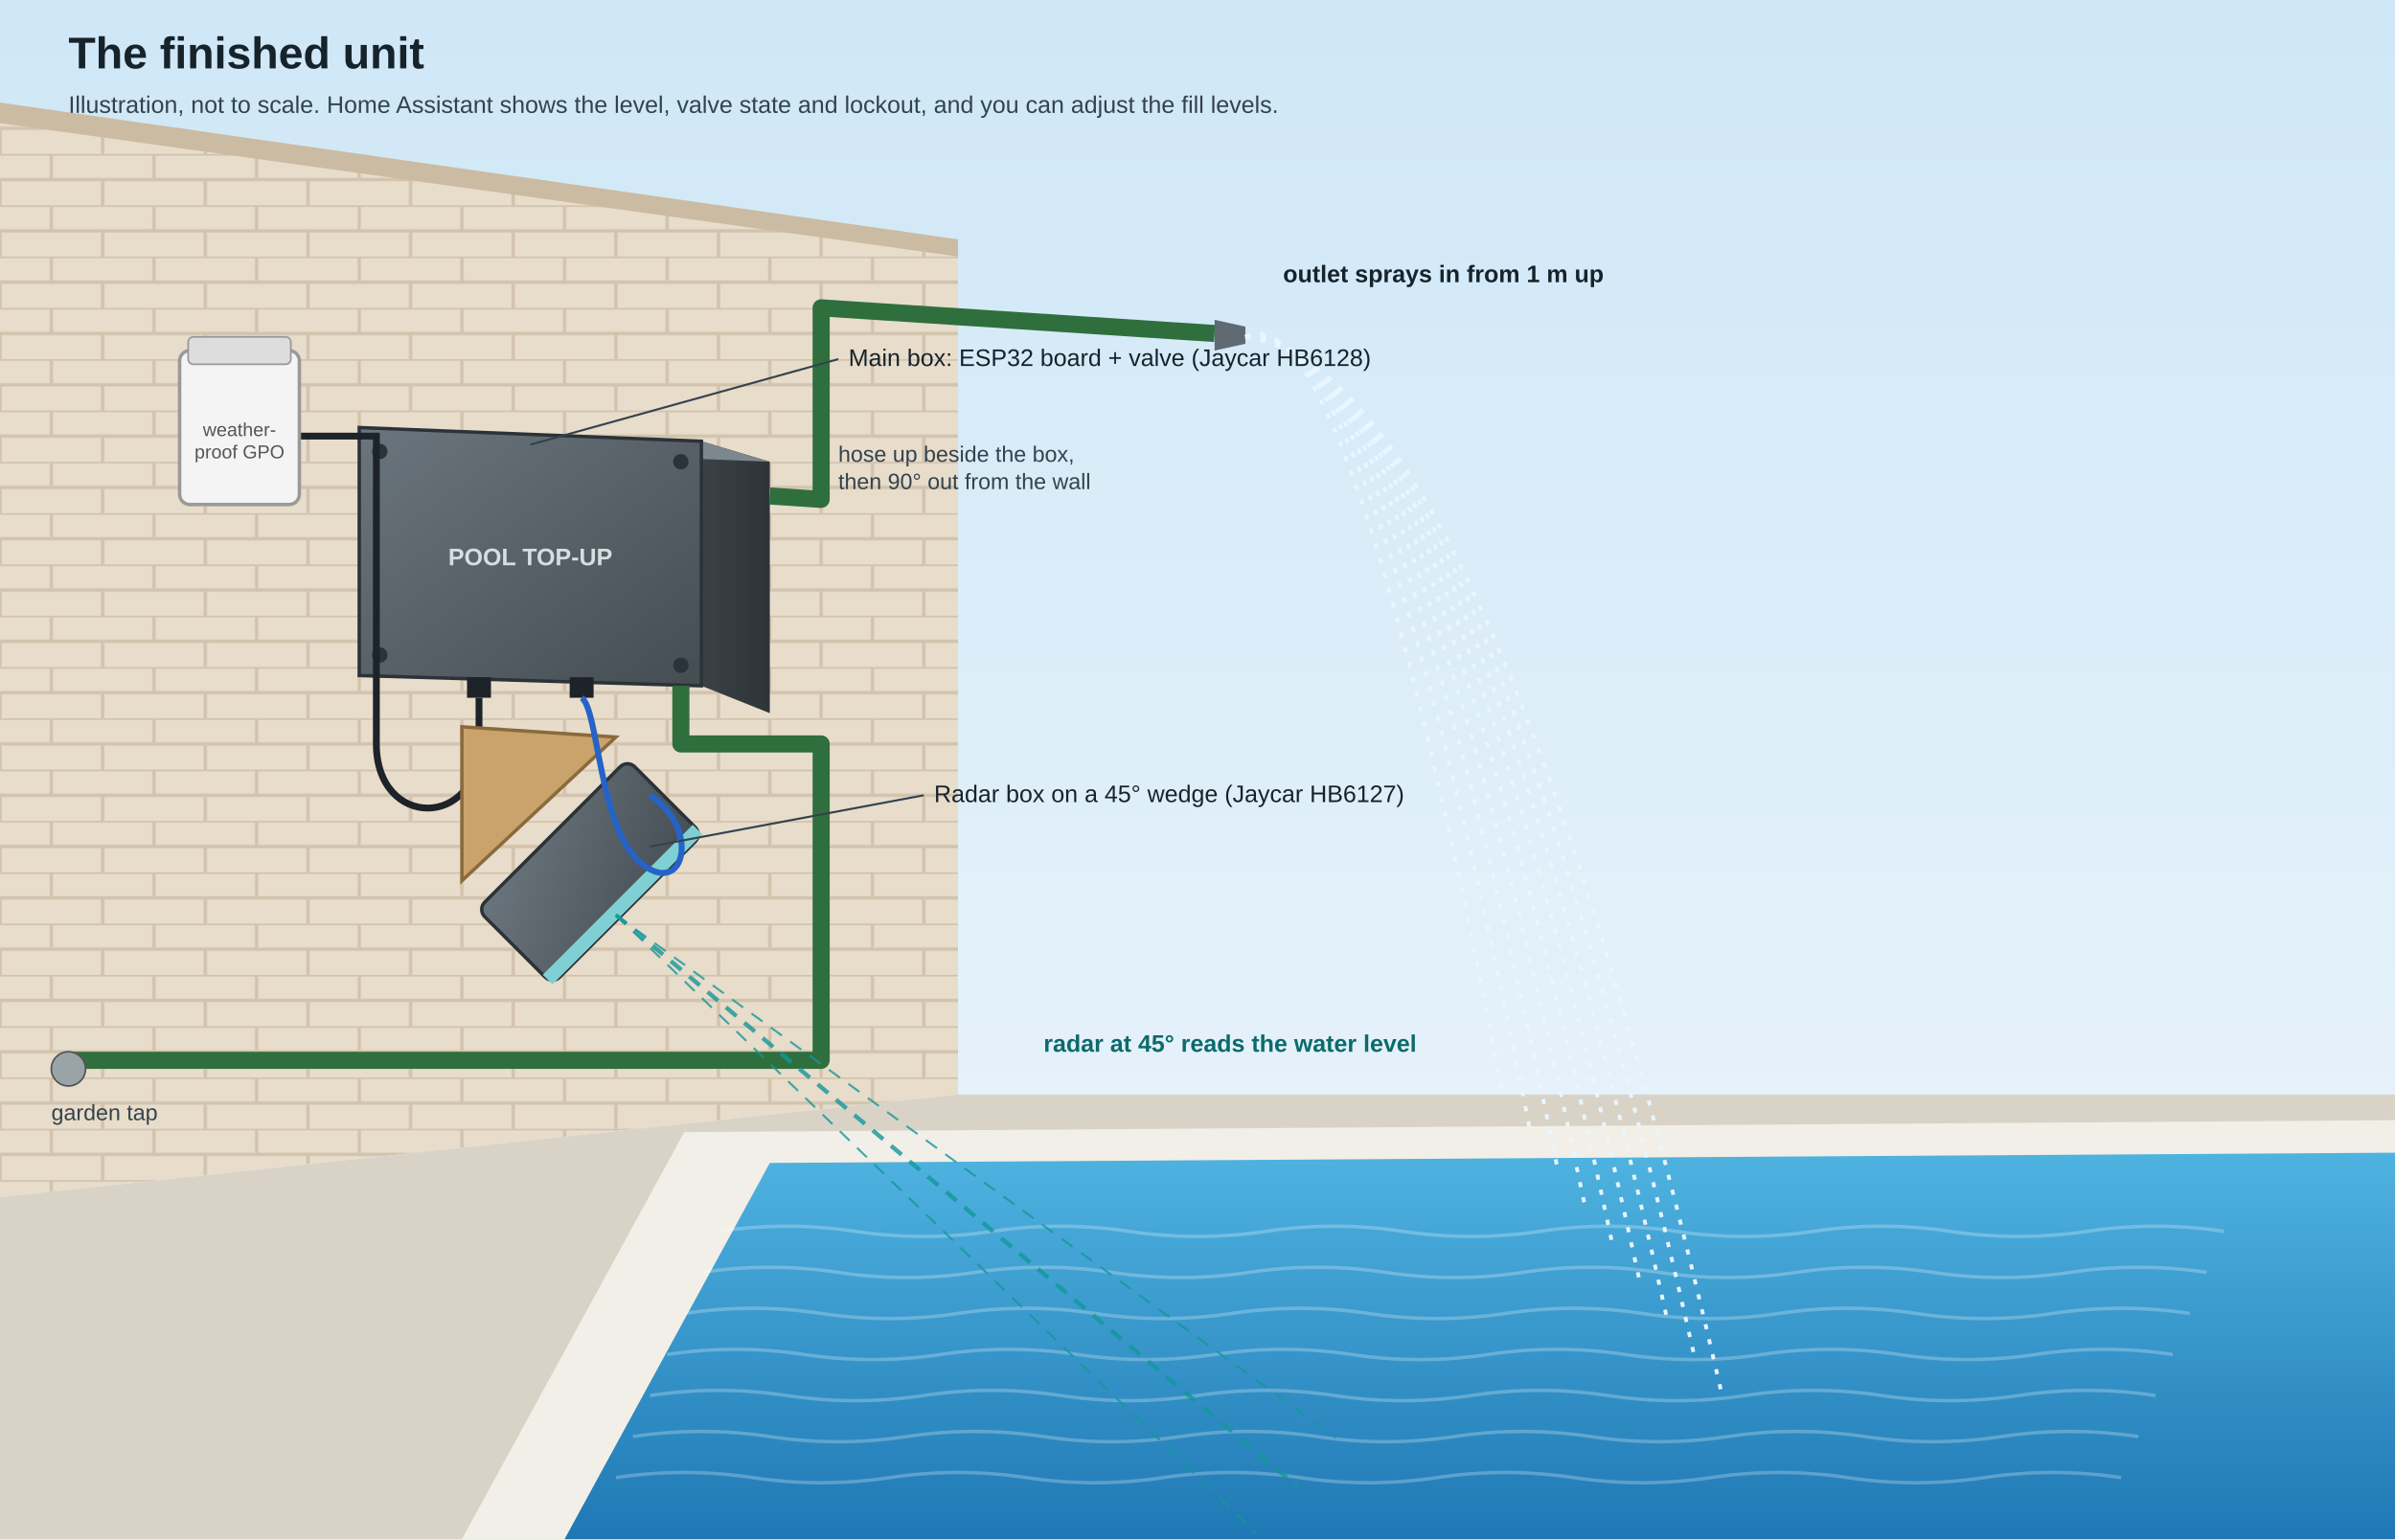
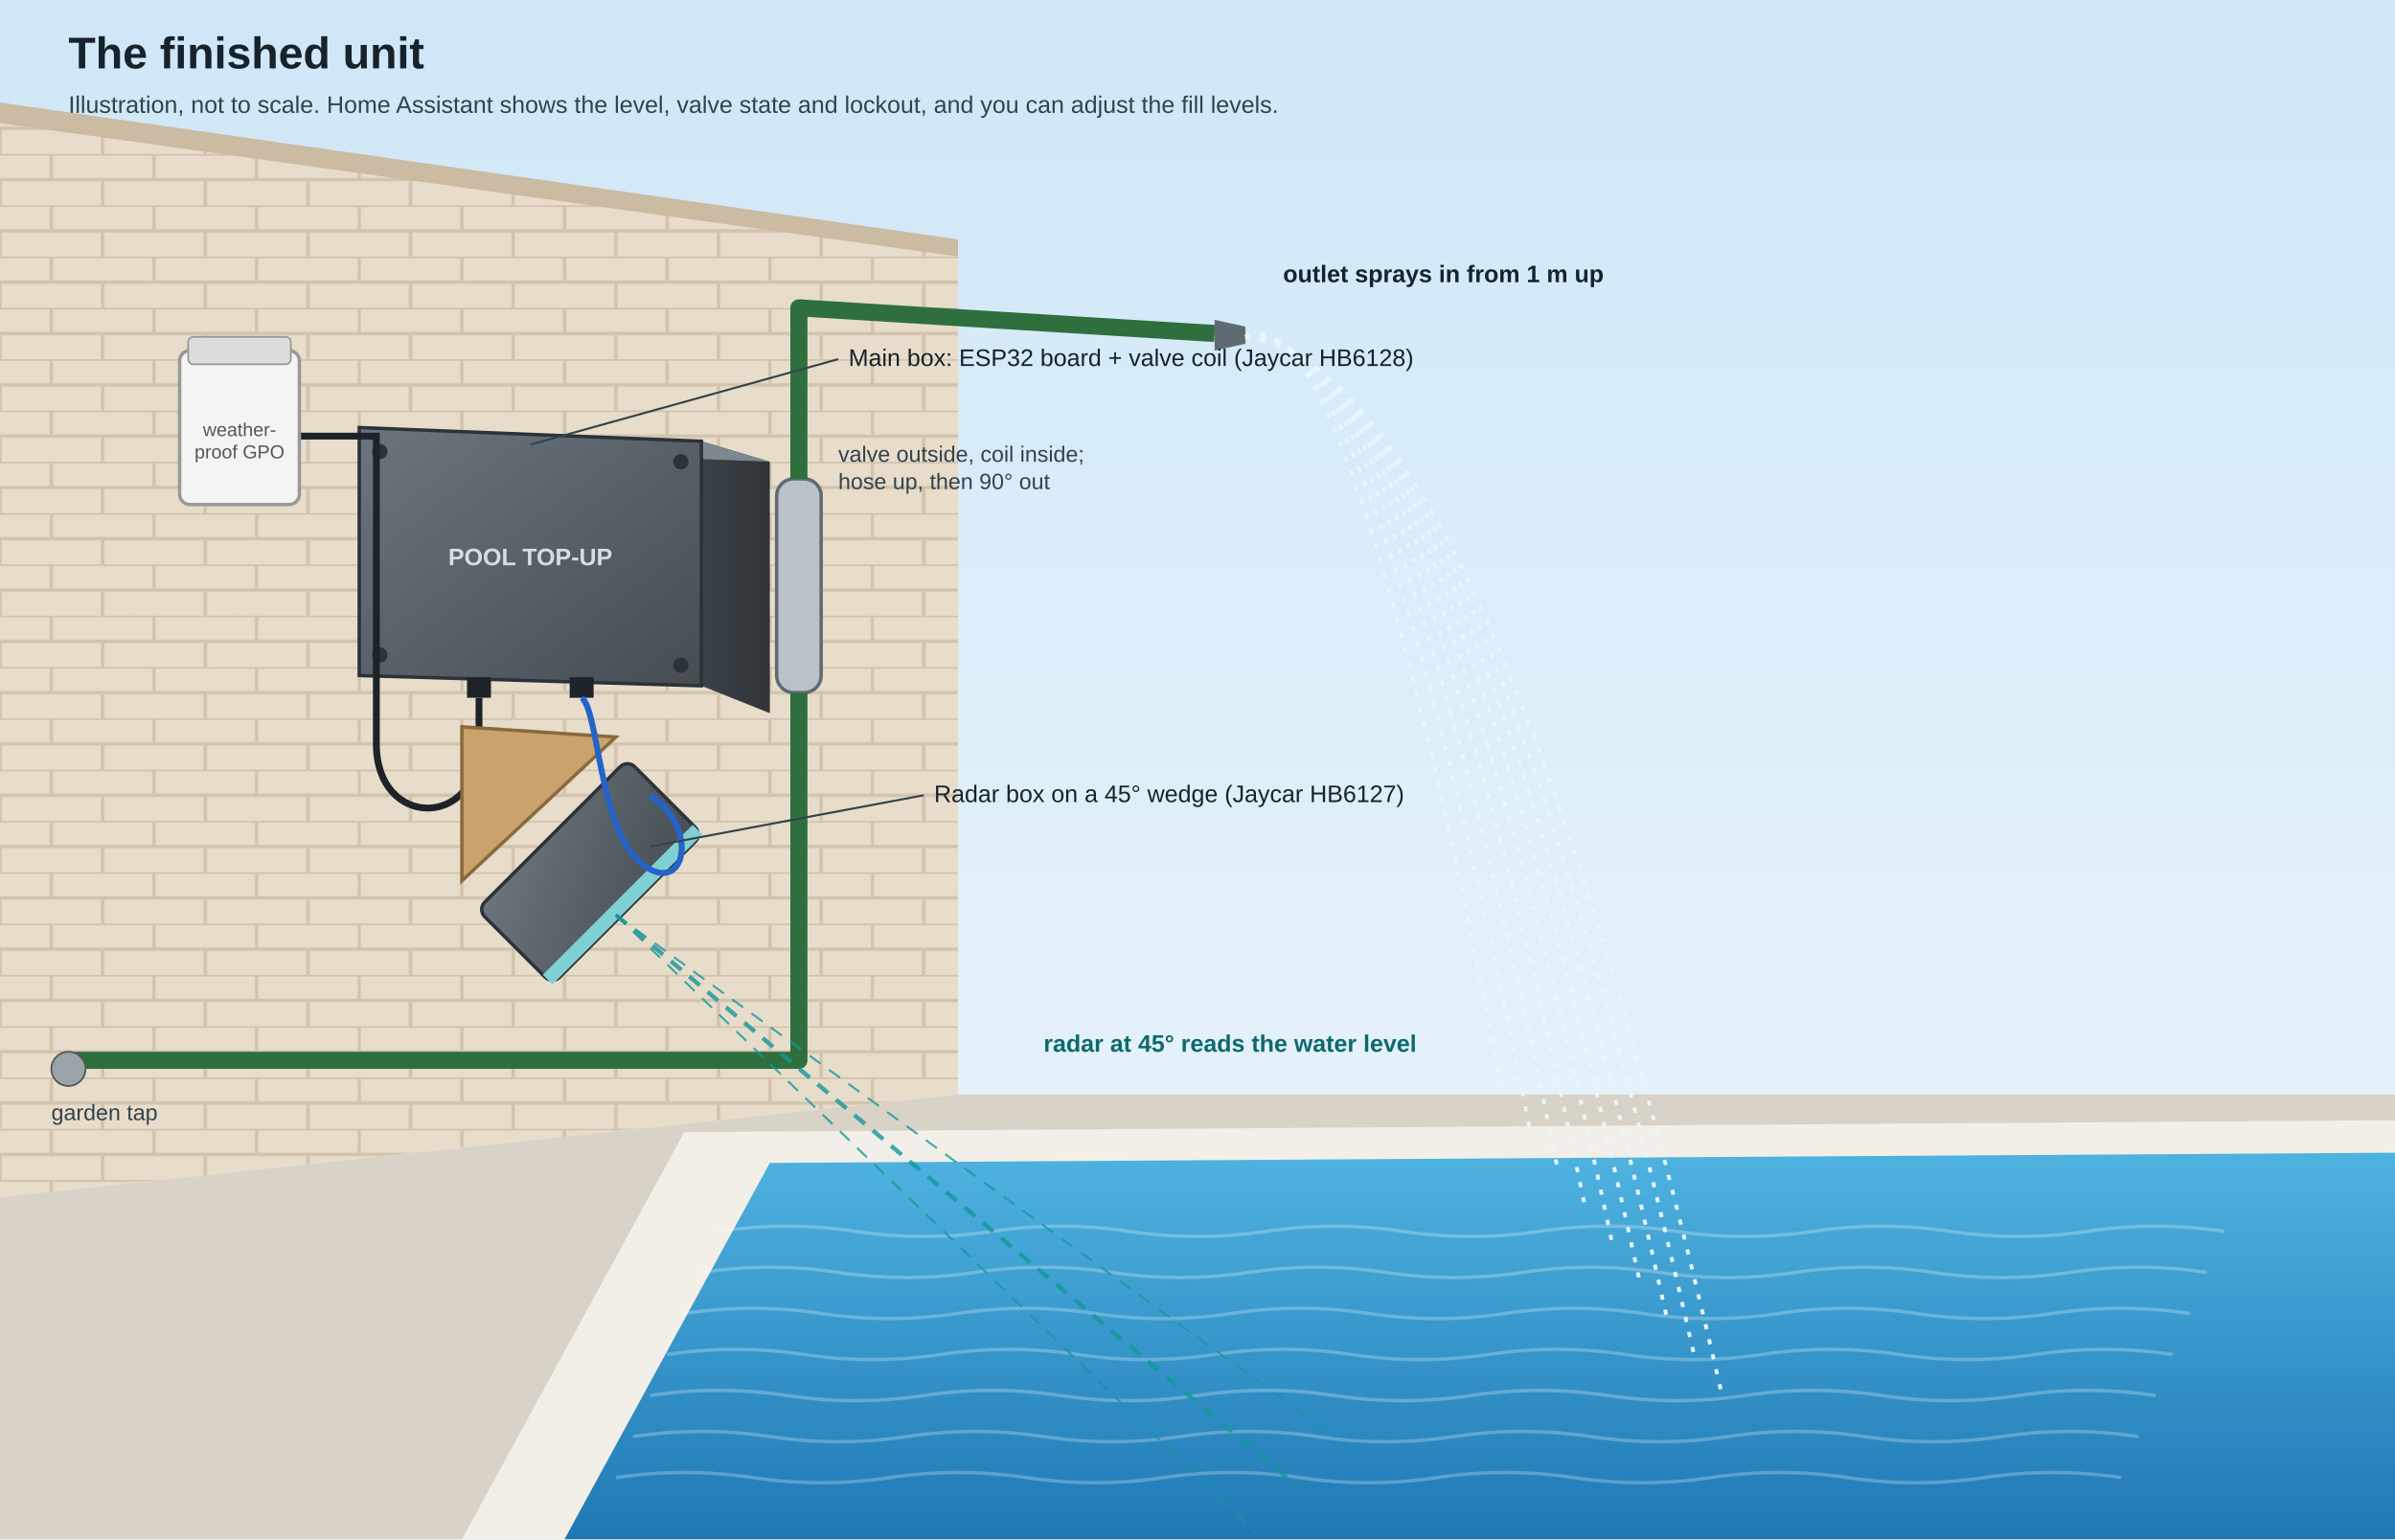
<svg xmlns="http://www.w3.org/2000/svg" viewBox="0 0 1400 900" width="1400" height="900" font-family="Arial, Helvetica, sans-serif">
  <defs>
    <linearGradient id="sky" x1="0" y1="0" x2="0" y2="1">
      <stop offset="0" stop-color="#cfe7f7" />
      <stop offset="1" stop-color="#eef6fb" />
    </linearGradient>
    <linearGradient id="water" x1="0" y1="0" x2="0" y2="1">
      <stop offset="0" stop-color="#4fb3e0" />
      <stop offset="1" stop-color="#1f78b4" />
    </linearGradient>
    <linearGradient id="boxg" x1="0" y1="0" x2="1" y2="1">
      <stop offset="0" stop-color="#6b757d" />
      <stop offset="1" stop-color="#454d53" />
    </linearGradient>
    <linearGradient id="boxs" x1="0" y1="0" x2="1" y2="0">
      <stop offset="0" stop-color="#3b4247" />
      <stop offset="1" stop-color="#2e3438" />
    </linearGradient>
    <pattern id="brick" width="60" height="30" patternUnits="userSpaceOnUse">
      <rect width="60" height="30" fill="#e8dccb" />
      <path d="M0,0 H60 M0,15 H60 M30,0 V15 M0,15 V30 M60,15 V30" stroke="#d3c4ae" stroke-width="2" />
    </pattern>
  </defs>
  <rect width="1400" height="900" fill="url(#sky)" />
  <polygon points="0,60 560,140 560,640 0,700" fill="url(#brick)" />
  <polygon points="0,60 560,140 560,150 0,72" fill="#cbbba3" />
  <polygon points="0,700 560,640 1400,640 1400,900 0,900" fill="#d9d3c7" />
  <polygon points="400,662 1400,655 1400,900 270,900" fill="#f2efe8" />
  <polygon points="450,680 1400,674 1400,900 330,900" fill="url(#water)" />
  <path d="M420,720 q40,-6 80,0 t80,0 t80,0 t80,0 t80,0 t80,0 t80,0 t80,0 t80,0 t80,0 t80,0" fill="none" stroke="#ffffff" stroke-opacity="0.25" stroke-width="2" />
  <path d="M410,744 q40,-6 80,0 t80,0 t80,0 t80,0 t80,0 t80,0 t80,0 t80,0 t80,0 t80,0 t80,0" fill="none" stroke="#ffffff" stroke-opacity="0.25" stroke-width="2" />
  <path d="M400,768 q40,-6 80,0 t80,0 t80,0 t80,0 t80,0 t80,0 t80,0 t80,0 t80,0 t80,0 t80,0" fill="none" stroke="#ffffff" stroke-opacity="0.25" stroke-width="2" />
  <path d="M390,792 q40,-6 80,0 t80,0 t80,0 t80,0 t80,0 t80,0 t80,0 t80,0 t80,0 t80,0 t80,0" fill="none" stroke="#ffffff" stroke-opacity="0.25" stroke-width="2" />
  <path d="M380,816 q40,-6 80,0 t80,0 t80,0 t80,0 t80,0 t80,0 t80,0 t80,0 t80,0 t80,0 t80,0" fill="none" stroke="#ffffff" stroke-opacity="0.25" stroke-width="2" />
  <path d="M370,840 q40,-6 80,0 t80,0 t80,0 t80,0 t80,0 t80,0 t80,0 t80,0 t80,0 t80,0 t80,0" fill="none" stroke="#ffffff" stroke-opacity="0.25" stroke-width="2" />
  <path d="M360,864 q40,-6 80,0 t80,0 t80,0 t80,0 t80,0 t80,0 t80,0 t80,0 t80,0 t80,0 t80,0" fill="none" stroke="#ffffff" stroke-opacity="0.25" stroke-width="2" />
  <polygon points="410,258 450,270 450,417 410,401" fill="url(#boxs)" />
  <polygon points="210,250 250,262 450,270 410,258" fill="#7d878e" />
  <polygon points="210,250 410,258 410,401 210,395" fill="url(#boxg)" stroke="#2b3238" stroke-width="2" />
  <circle cx="222" cy="264" r="4.5" fill="#2b3238" />
  <circle cx="398" cy="270" r="4.5" fill="#2b3238" />
  <circle cx="222" cy="383" r="4.5" fill="#2b3238" />
  <circle cx="398" cy="389" r="4.5" fill="#2b3238" />
  <text x="310.0" y="330.5" font-size="14" fill="#d8dde0" text-anchor="middle" font-weight="bold">POOL TOP-UP</text>
  <rect x="273" y="396" width="14" height="12" fill="#1d2328" />
  <rect x="333" y="396" width="14" height="12" fill="#1d2328" />
-   <path d="M40,620 L480,620 L480,435 L398,435 L398,401" fill="none" stroke="#2f6f3e" stroke-width="10" stroke-linejoin="round" />
+   <rect x="454" y="280" width="26" height="125" rx="10" fill="#b9c2c8" stroke="#5f6a72" stroke-width="2" />
+   <path d="M40,620 L467,620 L467,405" fill="none" stroke="#2f6f3e" stroke-width="10" stroke-linejoin="round" />
  <circle cx="40" cy="625" r="10" fill="#9aa3a8" stroke="#555" />
  <text x="30" y="655" font-size="13" fill="#33434c">garden tap</text>
-   <path d="M450,290 L480,292 L480,180 L710,195" fill="none" stroke="#2f6f3e" stroke-width="10" stroke-linejoin="round" />
-   <text x="490" y="270" font-size="13" fill="#33434c">hose up beside the box,</text>
-   <text x="490" y="286" font-size="13" fill="#33434c">then 90° out from the wall</text>
+   <path d="M467,280 L467,180 L710,195" fill="none" stroke="#2f6f3e" stroke-width="10" stroke-linejoin="round" />
+   <text x="490" y="270" font-size="13" fill="#33434c">valve outside, coil inside;</text>
+   <text x="490" y="286" font-size="13" fill="#33434c">hose up, then 90° out</text>
  <path d="M710,187 l18,4 l0,10 l-18,4 z" fill="#5f6a72" />
  <path d="M728,197 q60,-30 150,440" fill="none" stroke="#e8f6ff" stroke-width="2.2" stroke-dasharray="3 6" />
  <path d="M728,197 q70,-24 166,462" fill="none" stroke="#e8f6ff" stroke-width="2.2" stroke-dasharray="3 6" />
  <path d="M728,197 q80,-18 182,484" fill="none" stroke="#e8f6ff" stroke-width="2.2" stroke-dasharray="3 6" />
  <path d="M728,197 q90,-12 198,506" fill="none" stroke="#e8f6ff" stroke-width="2.2" stroke-dasharray="3 6" />
  <path d="M728,197 q100,-6 214,528" fill="none" stroke="#e8f6ff" stroke-width="2.2" stroke-dasharray="3 6" />
  <path d="M728,197 q110,0 230,550" fill="none" stroke="#e8f6ff" stroke-width="2.2" stroke-dasharray="3 6" />
  <path d="M728,197 q120,6 246,572" fill="none" stroke="#e8f6ff" stroke-width="2.2" stroke-dasharray="3 6" />
  <path d="M728,197 q130,12 262,594" fill="none" stroke="#e8f6ff" stroke-width="2.2" stroke-dasharray="3 6" />
  <path d="M728,197 q140,18 278,616" fill="none" stroke="#e8f6ff" stroke-width="2.2" stroke-dasharray="3 6" />
  <text x="750" y="165" font-size="14" fill="#16232b" font-weight="bold">outlet sprays in from 1 m up</text>
  <path d="M280,408 L280,435 C280,485 220,485 220,435 L220,255 L170,255" fill="none" stroke="#1d2328" stroke-width="4" />
  <rect x="105" y="205" width="70" height="90" rx="6" fill="#f4f4f4" stroke="#999" stroke-width="2" />
  <rect x="110" y="197" width="60" height="16" rx="3" fill="#ddd" stroke="#999" />
  <text x="140" y="255" font-size="11" text-anchor="middle" fill="#555">weather-</text>
  <text x="140" y="268" font-size="11" text-anchor="middle" fill="#555">proof GPO</text>
  <polygon points="270,425 360,431 270,515" fill="#c9a36b" stroke="#8a6a3c" stroke-width="2" />
  <g transform="translate(330,495) rotate(-45)">
    <rect x="-62" y="-10" width="124" height="62" rx="6" fill="url(#boxg)" stroke="#2b3238" stroke-width="2" />
    <rect x="-62" y="44" width="124" height="8" fill="#7fd0d2" />
  </g>
  <path d="M380,465 C410,485 400,525 375,505 C350,485 350,415 340,408" fill="none" stroke="#2563c9" stroke-width="3.5" />
  <line x1="360" y1="535" x2="758.343" y2="869.25" stroke="#13979a" stroke-width="2.5" stroke-dasharray="8 6" opacity="0.8" />
  <line x1="360" y1="535" x2="734.057" y2="896.222" stroke="#13979a" stroke-width="1.2" stroke-dasharray="8 6" opacity="0.8" />
  <line x1="360" y1="535" x2="780.689" y2="840.648" stroke="#13979a" stroke-width="1.2" stroke-dasharray="8 6" opacity="0.8" />
  <text x="610" y="615" font-size="14" fill="#0c6a6c" font-weight="bold">radar at 45° reads the water level</text>
  <line x1="310.0" y1="260" x2="490" y2="210" stroke="#33434c" stroke-width="1.2" />
-   <text x="496" y="214" font-size="14" fill="#16232b" text-anchor="start">Main box: ESP32 board + valve (Jaycar HB6128)</text>
+   <text x="496" y="214" font-size="14" fill="#16232b" text-anchor="start">Main box: ESP32 board + valve coil (Jaycar HB6128)</text>
  <line x1="380" y1="495" x2="540" y2="465" stroke="#33434c" stroke-width="1.2" />
  <text x="546" y="469" font-size="14" fill="#16232b" text-anchor="start">Radar box on a 45° wedge (Jaycar HB6127)</text>
  <text x="40" y="40" font-size="26" font-weight="bold" fill="#16232b">The finished unit</text>
  <text x="40" y="66" font-size="14" fill="#33434c">Illustration, not to scale. Home Assistant shows the level, valve state and lockout, and you can adjust the fill levels.</text>
</svg>
